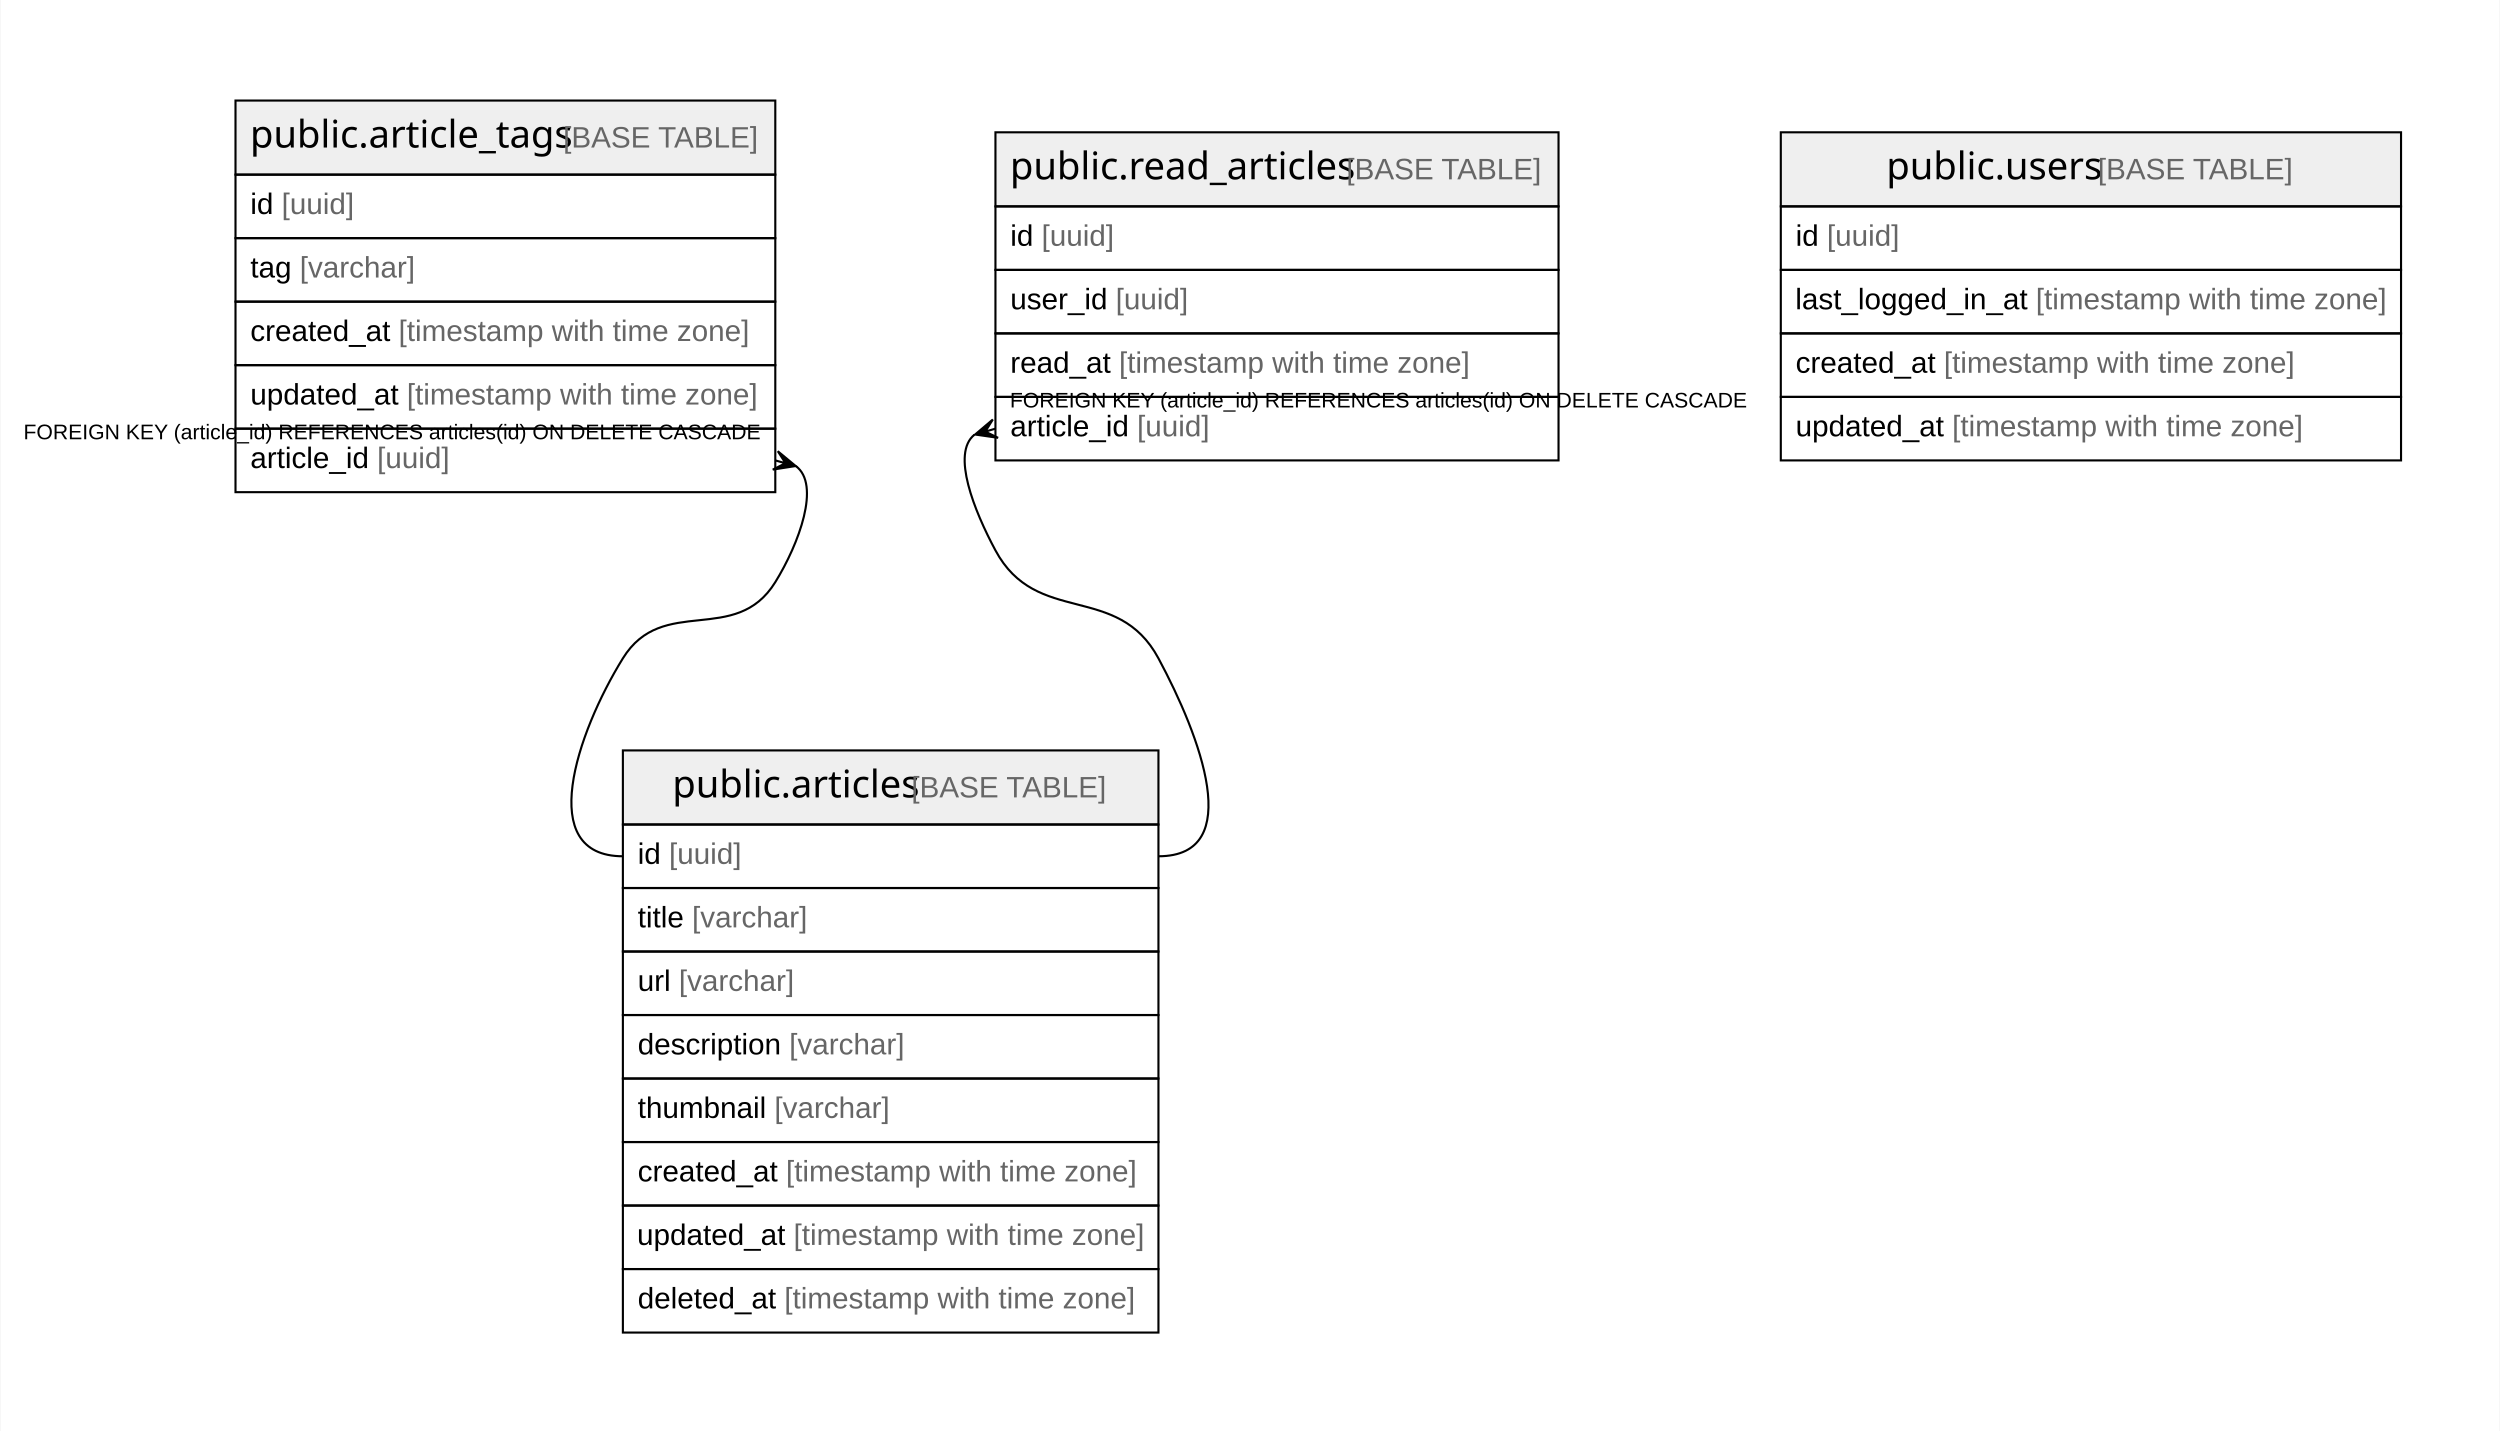
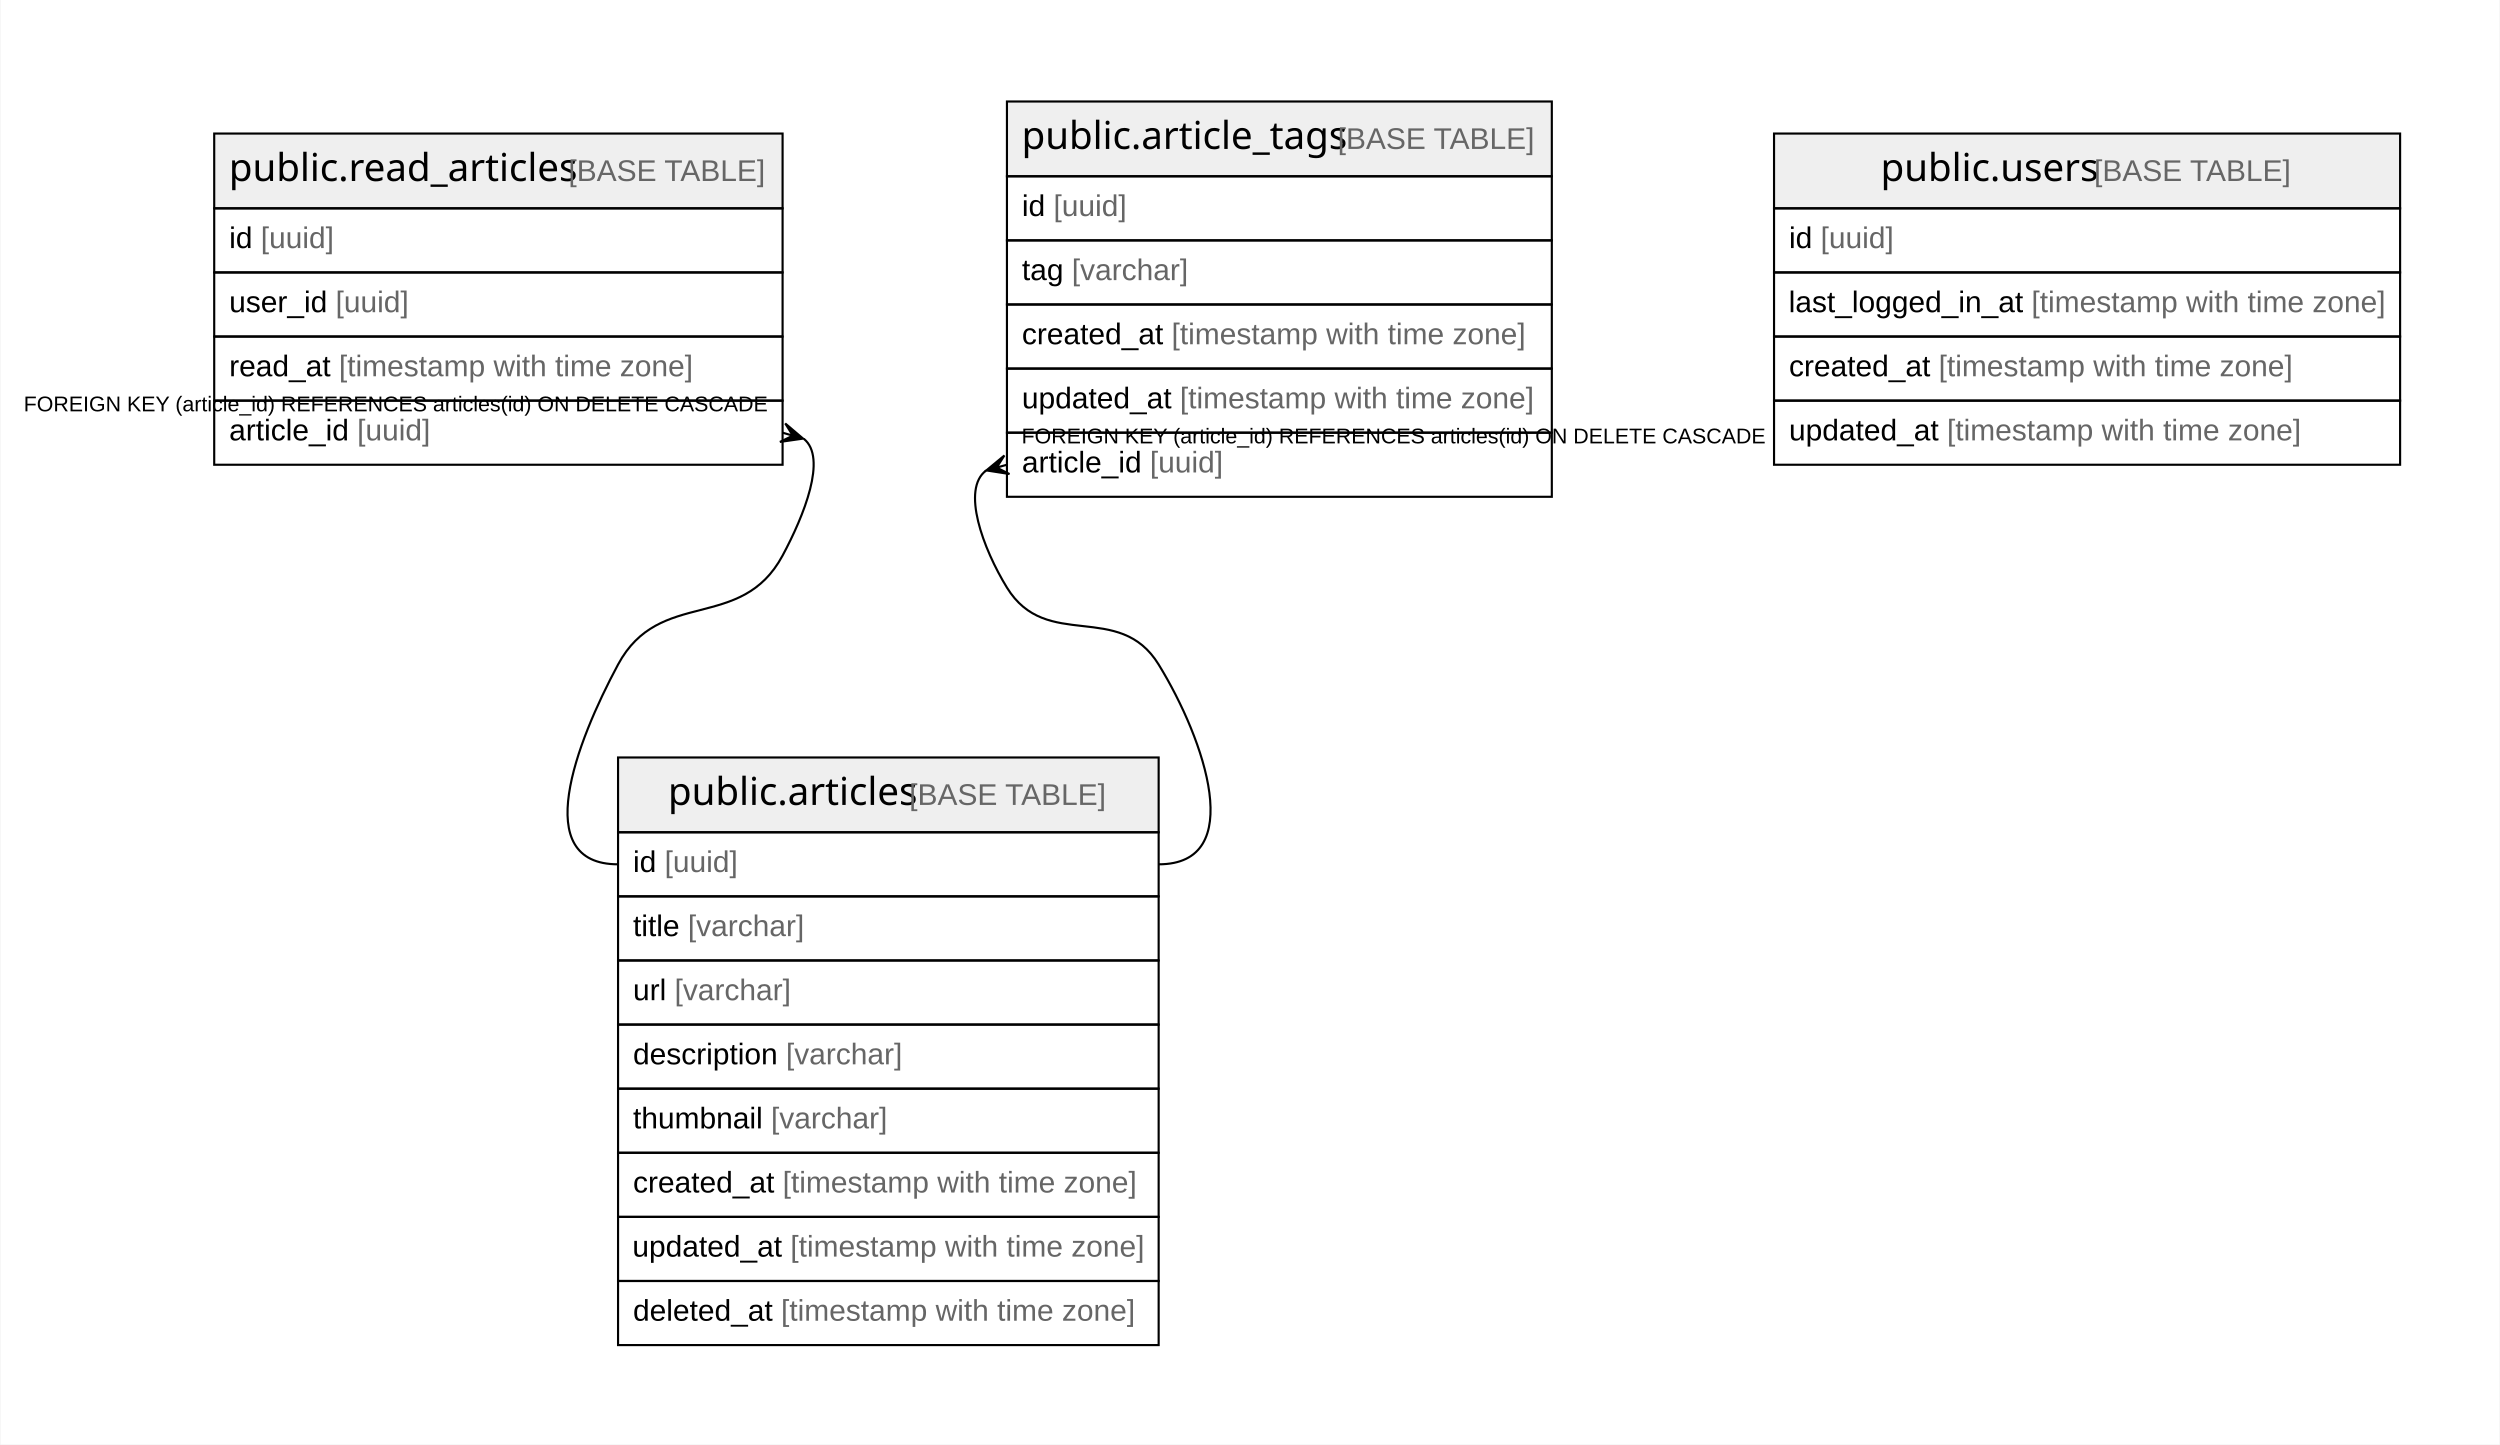
- <svg xmlns="http://www.w3.org/2000/svg" width="1181pt" height="676pt" viewBox="0.00 0.00 1180.50 676.00">
+ <svg xmlns="http://www.w3.org/2000/svg" width="1170pt" height="676pt" viewBox="0.00 0.00 1169.50 676.00">
  <g id="graph0" class="graph" transform="scale(1 1) rotate(0) translate(4 672)">
-     <polygon fill="#ffffff" stroke="transparent" points="-4,4 -4,-672 1176.5,-672 1176.5,4 -4,4" />
+     <polygon fill="#ffffff" stroke="transparent" points="-4,4 -4,-672 1165.5,-672 1165.5,4 -4,4" />
    <g id="node1" class="node">
-       <polygon fill="#efefef" stroke="transparent" points="290,-282.5 290,-317.5 543,-317.5 543,-282.5 290,-282.5" />
-       <polygon fill="none" stroke="#000000" points="290,-282.5 290,-317.5 543,-317.5 543,-282.5 290,-282.5" />
-       <text text-anchor="start" x="313.371" y="-295.3" font-family="Arial Bold" font-size="18.00" fill="#000000">public.articles</text>
-       <text text-anchor="start" x="422.375" y="-295.3" font-family="Arial" font-size="14.00" fill="#000000"> </text>
-       <text text-anchor="start" x="426.266" y="-295.3" font-family="Arial" font-size="14.00" fill="#666666">[BASE TABLE]</text>
-       <polygon fill="none" stroke="#000000" points="290,-252.5 290,-282.5 543,-282.5 543,-252.5 290,-252.5" />
-       <text text-anchor="start" x="297" y="-263.9" font-family="Arial" font-size="14.00" fill="#000000">id </text>
-       <text text-anchor="start" x="311.78" y="-263.9" font-family="Arial" font-size="14.00" fill="#666666">[uuid]</text>
-       <polygon fill="none" stroke="#000000" points="290,-222.5 290,-252.5 543,-252.5 543,-222.5 290,-222.5" />
-       <text text-anchor="start" x="297" y="-233.9" font-family="Arial" font-size="14.00" fill="#000000">title </text>
-       <text text-anchor="start" x="322.668" y="-233.9" font-family="Arial" font-size="14.00" fill="#666666">[varchar]</text>
-       <polygon fill="none" stroke="#000000" points="290,-192.5 290,-222.5 543,-222.5 543,-192.5 290,-192.5" />
-       <text text-anchor="start" x="297" y="-203.9" font-family="Arial" font-size="14.00" fill="#000000">url </text>
-       <text text-anchor="start" x="316.44" y="-203.9" font-family="Arial" font-size="14.00" fill="#666666">[varchar]</text>
-       <polygon fill="none" stroke="#000000" points="290,-162.5 290,-192.5 543,-192.5 543,-162.5 290,-162.5" />
-       <text text-anchor="start" x="297" y="-173.9" font-family="Arial" font-size="14.00" fill="#000000">description </text>
-       <text text-anchor="start" x="368.568" y="-173.9" font-family="Arial" font-size="14.00" fill="#666666">[varchar]</text>
-       <polygon fill="none" stroke="#000000" points="290,-132.5 290,-162.5 543,-162.5 543,-132.5 290,-132.5" />
-       <text text-anchor="start" x="297" y="-143.9" font-family="Arial" font-size="14.00" fill="#000000">thumbnail </text>
-       <text text-anchor="start" x="361.568" y="-143.9" font-family="Arial" font-size="14.00" fill="#666666">[varchar]</text>
-       <polygon fill="none" stroke="#000000" points="290,-102.5 290,-132.5 543,-132.5 543,-102.5 290,-102.5" />
-       <text text-anchor="start" x="297" y="-113.9" font-family="Arial" font-size="14.00" fill="#000000">created_at </text>
-       <text text-anchor="start" x="367.028" y="-113.9" font-family="Arial" font-size="14.00" fill="#666666">[timestamp with time zone]</text>
-       <polygon fill="none" stroke="#000000" points="290,-72.5 290,-102.5 543,-102.5 543,-72.5 290,-72.5" />
-       <text text-anchor="start" x="296.692" y="-83.9" font-family="Arial" font-size="14.00" fill="#000000">updated_at </text>
-       <text text-anchor="start" x="370.624" y="-83.9" font-family="Arial" font-size="14.00" fill="#666666">[timestamp with time zone]</text>
-       <polygon fill="none" stroke="#000000" points="290,-42.5 290,-72.5 543,-72.5 543,-42.5 290,-42.5" />
-       <text text-anchor="start" x="297" y="-53.9" font-family="Arial" font-size="14.00" fill="#000000">deleted_at </text>
-       <text text-anchor="start" x="366.257" y="-53.9" font-family="Arial" font-size="14.00" fill="#666666">[timestamp with time zone]</text>
+       <polygon fill="#efefef" stroke="transparent" points="285,-282.5 285,-317.5 538,-317.5 538,-282.5 285,-282.5" />
+       <polygon fill="none" stroke="#000000" points="285,-282.5 285,-317.5 538,-317.5 538,-282.5 285,-282.5" />
+       <text text-anchor="start" x="308.371" y="-295.3" font-family="Arial Bold" font-size="18.00" fill="#000000">public.articles</text>
+       <text text-anchor="start" x="417.375" y="-295.3" font-family="Arial" font-size="14.00" fill="#000000"> </text>
+       <text text-anchor="start" x="421.266" y="-295.3" font-family="Arial" font-size="14.00" fill="#666666">[BASE TABLE]</text>
+       <polygon fill="none" stroke="#000000" points="285,-252.5 285,-282.5 538,-282.5 538,-252.5 285,-252.5" />
+       <text text-anchor="start" x="292" y="-263.9" font-family="Arial" font-size="14.00" fill="#000000">id </text>
+       <text text-anchor="start" x="306.78" y="-263.9" font-family="Arial" font-size="14.00" fill="#666666">[uuid]</text>
+       <polygon fill="none" stroke="#000000" points="285,-222.5 285,-252.5 538,-252.5 538,-222.5 285,-222.5" />
+       <text text-anchor="start" x="292" y="-233.9" font-family="Arial" font-size="14.00" fill="#000000">title </text>
+       <text text-anchor="start" x="317.668" y="-233.9" font-family="Arial" font-size="14.00" fill="#666666">[varchar]</text>
+       <polygon fill="none" stroke="#000000" points="285,-192.5 285,-222.5 538,-222.5 538,-192.5 285,-192.5" />
+       <text text-anchor="start" x="292" y="-203.9" font-family="Arial" font-size="14.00" fill="#000000">url </text>
+       <text text-anchor="start" x="311.44" y="-203.9" font-family="Arial" font-size="14.00" fill="#666666">[varchar]</text>
+       <polygon fill="none" stroke="#000000" points="285,-162.5 285,-192.5 538,-192.5 538,-162.5 285,-162.5" />
+       <text text-anchor="start" x="292" y="-173.9" font-family="Arial" font-size="14.00" fill="#000000">description </text>
+       <text text-anchor="start" x="363.568" y="-173.9" font-family="Arial" font-size="14.00" fill="#666666">[varchar]</text>
+       <polygon fill="none" stroke="#000000" points="285,-132.5 285,-162.5 538,-162.5 538,-132.5 285,-132.5" />
+       <text text-anchor="start" x="292" y="-143.9" font-family="Arial" font-size="14.00" fill="#000000">thumbnail </text>
+       <text text-anchor="start" x="356.568" y="-143.9" font-family="Arial" font-size="14.00" fill="#666666">[varchar]</text>
+       <polygon fill="none" stroke="#000000" points="285,-102.5 285,-132.5 538,-132.5 538,-102.5 285,-102.5" />
+       <text text-anchor="start" x="292" y="-113.9" font-family="Arial" font-size="14.00" fill="#000000">created_at </text>
+       <text text-anchor="start" x="362.028" y="-113.9" font-family="Arial" font-size="14.00" fill="#666666">[timestamp with time zone]</text>
+       <polygon fill="none" stroke="#000000" points="285,-72.5 285,-102.5 538,-102.5 538,-72.5 285,-72.5" />
+       <text text-anchor="start" x="291.692" y="-83.9" font-family="Arial" font-size="14.00" fill="#000000">updated_at </text>
+       <text text-anchor="start" x="365.624" y="-83.9" font-family="Arial" font-size="14.00" fill="#666666">[timestamp with time zone]</text>
+       <polygon fill="none" stroke="#000000" points="285,-42.5 285,-72.5 538,-72.5 538,-42.5 285,-42.5" />
+       <text text-anchor="start" x="292" y="-53.9" font-family="Arial" font-size="14.00" fill="#000000">deleted_at </text>
+       <text text-anchor="start" x="361.257" y="-53.9" font-family="Arial" font-size="14.00" fill="#666666">[timestamp with time zone]</text>
    </g>
    <g id="node2" class="node">
-       <polygon fill="#efefef" stroke="transparent" points="837,-574.5 837,-609.5 1130,-609.5 1130,-574.5 837,-574.5" />
-       <polygon fill="none" stroke="#000000" points="837,-574.5 837,-609.5 1130,-609.5 1130,-574.5 837,-574.5" />
-       <text text-anchor="start" x="886.866" y="-587.3" font-family="Arial Bold" font-size="18.00" fill="#000000">public.users</text>
-       <text text-anchor="start" x="982.88" y="-587.3" font-family="Arial" font-size="14.00" fill="#000000"> </text>
-       <text text-anchor="start" x="986.771" y="-587.3" font-family="Arial" font-size="14.00" fill="#666666">[BASE TABLE]</text>
-       <polygon fill="none" stroke="#000000" points="837,-544.5 837,-574.5 1130,-574.5 1130,-544.5 837,-544.5" />
-       <text text-anchor="start" x="844" y="-555.9" font-family="Arial" font-size="14.00" fill="#000000">id </text>
-       <text text-anchor="start" x="858.78" y="-555.9" font-family="Arial" font-size="14.00" fill="#666666">[uuid]</text>
-       <polygon fill="none" stroke="#000000" points="837,-514.5 837,-544.5 1130,-544.5 1130,-514.5 837,-514.5" />
-       <text text-anchor="start" x="843.858" y="-525.9" font-family="Arial" font-size="14.00" fill="#000000">last_logged_in_at </text>
-       <text text-anchor="start" x="957.458" y="-525.9" font-family="Arial" font-size="14.00" fill="#666666">[timestamp with time zone]</text>
-       <polygon fill="none" stroke="#000000" points="837,-484.5 837,-514.5 1130,-514.5 1130,-484.5 837,-484.5" />
-       <text text-anchor="start" x="844" y="-495.9" font-family="Arial" font-size="14.00" fill="#000000">created_at </text>
-       <text text-anchor="start" x="914.028" y="-495.9" font-family="Arial" font-size="14.00" fill="#666666">[timestamp with time zone]</text>
-       <polygon fill="none" stroke="#000000" points="837,-454.5 837,-484.5 1130,-484.5 1130,-454.5 837,-454.5" />
-       <text text-anchor="start" x="844" y="-465.9" font-family="Arial" font-size="14.00" fill="#000000">updated_at </text>
-       <text text-anchor="start" x="917.933" y="-465.9" font-family="Arial" font-size="14.00" fill="#666666">[timestamp with time zone]</text>
+       <polygon fill="#efefef" stroke="transparent" points="826,-574.5 826,-609.5 1119,-609.5 1119,-574.5 826,-574.5" />
+       <polygon fill="none" stroke="#000000" points="826,-574.5 826,-609.5 1119,-609.5 1119,-574.5 826,-574.5" />
+       <text text-anchor="start" x="875.866" y="-587.3" font-family="Arial Bold" font-size="18.00" fill="#000000">public.users</text>
+       <text text-anchor="start" x="971.88" y="-587.3" font-family="Arial" font-size="14.00" fill="#000000"> </text>
+       <text text-anchor="start" x="975.771" y="-587.3" font-family="Arial" font-size="14.00" fill="#666666">[BASE TABLE]</text>
+       <polygon fill="none" stroke="#000000" points="826,-544.5 826,-574.5 1119,-574.5 1119,-544.5 826,-544.5" />
+       <text text-anchor="start" x="833" y="-555.9" font-family="Arial" font-size="14.00" fill="#000000">id </text>
+       <text text-anchor="start" x="847.78" y="-555.9" font-family="Arial" font-size="14.00" fill="#666666">[uuid]</text>
+       <polygon fill="none" stroke="#000000" points="826,-514.5 826,-544.5 1119,-544.5 1119,-514.5 826,-514.5" />
+       <text text-anchor="start" x="832.858" y="-525.9" font-family="Arial" font-size="14.00" fill="#000000">last_logged_in_at </text>
+       <text text-anchor="start" x="946.458" y="-525.9" font-family="Arial" font-size="14.00" fill="#666666">[timestamp with time zone]</text>
+       <polygon fill="none" stroke="#000000" points="826,-484.5 826,-514.5 1119,-514.5 1119,-484.5 826,-484.5" />
+       <text text-anchor="start" x="833" y="-495.9" font-family="Arial" font-size="14.00" fill="#000000">created_at </text>
+       <text text-anchor="start" x="903.028" y="-495.9" font-family="Arial" font-size="14.00" fill="#666666">[timestamp with time zone]</text>
+       <polygon fill="none" stroke="#000000" points="826,-454.5 826,-484.5 1119,-484.5 1119,-454.5 826,-454.5" />
+       <text text-anchor="start" x="833" y="-465.9" font-family="Arial" font-size="14.00" fill="#000000">updated_at </text>
+       <text text-anchor="start" x="906.933" y="-465.9" font-family="Arial" font-size="14.00" fill="#666666">[timestamp with time zone]</text>
    </g>
    <g id="node3" class="node">
-       <polygon fill="#efefef" stroke="transparent" points="107,-589.5 107,-624.5 362,-624.5 362,-589.5 107,-589.5" />
-       <polygon fill="none" stroke="#000000" points="107,-589.5 107,-624.5 362,-624.5 362,-589.5 107,-589.5" />
-       <text text-anchor="start" x="113.861" y="-602.3" font-family="Arial Bold" font-size="18.00" fill="#000000">public.article_tags</text>
-       <text text-anchor="start" x="257.886" y="-602.3" font-family="Arial" font-size="14.00" fill="#000000"> </text>
-       <text text-anchor="start" x="261.776" y="-602.3" font-family="Arial" font-size="14.00" fill="#666666">[BASE TABLE]</text>
-       <polygon fill="none" stroke="#000000" points="107,-559.5 107,-589.5 362,-589.5 362,-559.5 107,-559.5" />
-       <text text-anchor="start" x="114" y="-570.9" font-family="Arial" font-size="14.00" fill="#000000">id </text>
-       <text text-anchor="start" x="128.78" y="-570.9" font-family="Arial" font-size="14.00" fill="#666666">[uuid]</text>
-       <polygon fill="none" stroke="#000000" points="107,-529.5 107,-559.5 362,-559.5 362,-529.5 107,-529.5" />
-       <text text-anchor="start" x="114" y="-540.9" font-family="Arial" font-size="14.00" fill="#000000">tag </text>
-       <text text-anchor="start" x="137.346" y="-540.9" font-family="Arial" font-size="14.00" fill="#666666">[varchar]</text>
-       <polygon fill="none" stroke="#000000" points="107,-499.5 107,-529.5 362,-529.5 362,-499.5 107,-499.5" />
-       <text text-anchor="start" x="114" y="-510.9" font-family="Arial" font-size="14.00" fill="#000000">created_at </text>
-       <text text-anchor="start" x="184.028" y="-510.9" font-family="Arial" font-size="14.00" fill="#666666">[timestamp with time zone]</text>
-       <polygon fill="none" stroke="#000000" points="107,-469.5 107,-499.5 362,-499.5 362,-469.5 107,-469.5" />
-       <text text-anchor="start" x="114" y="-480.9" font-family="Arial" font-size="14.00" fill="#000000">updated_at </text>
-       <text text-anchor="start" x="187.933" y="-480.9" font-family="Arial" font-size="14.00" fill="#666666">[timestamp with time zone]</text>
-       <polygon fill="none" stroke="#000000" points="107,-439.5 107,-469.5 362,-469.5 362,-439.5 107,-439.5" />
-       <text text-anchor="start" x="114" y="-450.9" font-family="Arial" font-size="14.00" fill="#000000">article_id </text>
-       <text text-anchor="start" x="173.892" y="-450.9" font-family="Arial" font-size="14.00" fill="#666666">[uuid]</text>
+       <polygon fill="#efefef" stroke="transparent" points="96,-574.5 96,-609.5 362,-609.5 362,-574.5 96,-574.5" />
+       <polygon fill="none" stroke="#000000" points="96,-574.5 96,-609.5 362,-609.5 362,-574.5 96,-574.5" />
+       <text text-anchor="start" x="102.862" y="-587.3" font-family="Arial Bold" font-size="18.00" fill="#000000">public.read_articles</text>
+       <text text-anchor="start" x="257.884" y="-587.3" font-family="Arial" font-size="14.00" fill="#000000"> </text>
+       <text text-anchor="start" x="261.774" y="-587.3" font-family="Arial" font-size="14.00" fill="#666666">[BASE TABLE]</text>
+       <polygon fill="none" stroke="#000000" points="96,-544.5 96,-574.5 362,-574.5 362,-544.5 96,-544.5" />
+       <text text-anchor="start" x="103" y="-555.9" font-family="Arial" font-size="14.00" fill="#000000">id </text>
+       <text text-anchor="start" x="117.78" y="-555.9" font-family="Arial" font-size="14.00" fill="#666666">[uuid]</text>
+       <polygon fill="none" stroke="#000000" points="96,-514.5 96,-544.5 362,-544.5 362,-514.5 96,-514.5" />
+       <text text-anchor="start" x="103" y="-525.9" font-family="Arial" font-size="14.00" fill="#000000">user_id </text>
+       <text text-anchor="start" x="152.788" y="-525.9" font-family="Arial" font-size="14.00" fill="#666666">[uuid]</text>
+       <polygon fill="none" stroke="#000000" points="96,-484.5 96,-514.5 362,-514.5 362,-484.5 96,-484.5" />
+       <text text-anchor="start" x="103" y="-495.9" font-family="Arial" font-size="14.00" fill="#000000">read_at </text>
+       <text text-anchor="start" x="154.355" y="-495.9" font-family="Arial" font-size="14.00" fill="#666666">[timestamp with time zone]</text>
+       <polygon fill="none" stroke="#000000" points="96,-454.5 96,-484.5 362,-484.5 362,-454.5 96,-454.5" />
+       <text text-anchor="start" x="103" y="-465.9" font-family="Arial" font-size="14.00" fill="#000000">article_id </text>
+       <text text-anchor="start" x="162.892" y="-465.9" font-family="Arial" font-size="14.00" fill="#666666">[uuid]</text>
    </g>
    <g id="edge1" class="edge">
-       <path fill="none" stroke="#000000" d="M371.696,-451.832C383.543,-443.143 373.231,-415.172 362,-397 343.191,-366.566 308.809,-391.434 290,-361 268.153,-325.651 248.444,-267.5 290,-267.5" />
-       <polygon fill="#000000" stroke="#000000" points="371.642,-451.847 360.806,-450.161 366.821,-453.174 362,-454.5 362,-454.5 362,-454.5 366.821,-453.174 363.194,-458.839 371.642,-451.847 371.642,-451.847" />
-       <text text-anchor="start" x="6.837" y="-464.5" font-family="Arial" font-size="10.00" fill="#000000">FOREIGN KEY (article_id) REFERENCES articles(id) ON DELETE CASCADE</text>
+       <path fill="none" stroke="#000000" d="M371.924,-466.64C382.968,-457.842 372.014,-430.644 362,-412 342.577,-375.838 304.423,-397.162 285,-361 265.337,-324.391 243.444,-267.5 285,-267.5" />
+       <polygon fill="#000000" stroke="#000000" points="371.609,-466.731 360.754,-465.176 366.805,-468.116 362,-469.5 362,-469.5 362,-469.5 366.805,-468.116 363.246,-473.824 371.609,-466.731 371.609,-466.731" />
+       <text text-anchor="start" x="6.837" y="-479.5" font-family="Arial" font-size="10.00" fill="#000000">FOREIGN KEY (article_id) REFERENCES articles(id) ON DELETE CASCADE</text>
    </g>
    <g id="node4" class="node">
-       <polygon fill="#efefef" stroke="transparent" points="466,-574.5 466,-609.5 732,-609.5 732,-574.5 466,-574.5" />
-       <polygon fill="none" stroke="#000000" points="466,-574.5 466,-609.5 732,-609.5 732,-574.5 466,-574.5" />
-       <text text-anchor="start" x="472.862" y="-587.3" font-family="Arial Bold" font-size="18.00" fill="#000000">public.read_articles</text>
-       <text text-anchor="start" x="627.884" y="-587.3" font-family="Arial" font-size="14.00" fill="#000000"> </text>
-       <text text-anchor="start" x="631.774" y="-587.3" font-family="Arial" font-size="14.00" fill="#666666">[BASE TABLE]</text>
-       <polygon fill="none" stroke="#000000" points="466,-544.5 466,-574.5 732,-574.5 732,-544.5 466,-544.5" />
-       <text text-anchor="start" x="473" y="-555.9" font-family="Arial" font-size="14.00" fill="#000000">id </text>
-       <text text-anchor="start" x="487.78" y="-555.9" font-family="Arial" font-size="14.00" fill="#666666">[uuid]</text>
-       <polygon fill="none" stroke="#000000" points="466,-514.5 466,-544.5 732,-544.5 732,-514.5 466,-514.5" />
-       <text text-anchor="start" x="473" y="-525.9" font-family="Arial" font-size="14.00" fill="#000000">user_id </text>
-       <text text-anchor="start" x="522.788" y="-525.9" font-family="Arial" font-size="14.00" fill="#666666">[uuid]</text>
-       <polygon fill="none" stroke="#000000" points="466,-484.5 466,-514.5 732,-514.5 732,-484.5 466,-484.5" />
-       <text text-anchor="start" x="473" y="-495.9" font-family="Arial" font-size="14.00" fill="#000000">read_at </text>
-       <text text-anchor="start" x="524.355" y="-495.9" font-family="Arial" font-size="14.00" fill="#666666">[timestamp with time zone]</text>
-       <polygon fill="none" stroke="#000000" points="466,-454.5 466,-484.5 732,-484.5 732,-454.5 466,-454.5" />
-       <text text-anchor="start" x="473" y="-465.9" font-family="Arial" font-size="14.00" fill="#000000">article_id </text>
-       <text text-anchor="start" x="532.892" y="-465.9" font-family="Arial" font-size="14.00" fill="#666666">[uuid]</text>
+       <polygon fill="#efefef" stroke="transparent" points="467,-589.5 467,-624.5 722,-624.5 722,-589.5 467,-589.5" />
+       <polygon fill="none" stroke="#000000" points="467,-589.5 467,-624.5 722,-624.5 722,-589.5 467,-589.5" />
+       <text text-anchor="start" x="473.861" y="-602.3" font-family="Arial Bold" font-size="18.00" fill="#000000">public.article_tags</text>
+       <text text-anchor="start" x="617.886" y="-602.3" font-family="Arial" font-size="14.00" fill="#000000"> </text>
+       <text text-anchor="start" x="621.776" y="-602.3" font-family="Arial" font-size="14.00" fill="#666666">[BASE TABLE]</text>
+       <polygon fill="none" stroke="#000000" points="467,-559.5 467,-589.5 722,-589.5 722,-559.5 467,-559.5" />
+       <text text-anchor="start" x="474" y="-570.9" font-family="Arial" font-size="14.00" fill="#000000">id </text>
+       <text text-anchor="start" x="488.78" y="-570.9" font-family="Arial" font-size="14.00" fill="#666666">[uuid]</text>
+       <polygon fill="none" stroke="#000000" points="467,-529.5 467,-559.5 722,-559.5 722,-529.5 467,-529.5" />
+       <text text-anchor="start" x="474" y="-540.9" font-family="Arial" font-size="14.00" fill="#000000">tag </text>
+       <text text-anchor="start" x="497.346" y="-540.9" font-family="Arial" font-size="14.00" fill="#666666">[varchar]</text>
+       <polygon fill="none" stroke="#000000" points="467,-499.5 467,-529.5 722,-529.5 722,-499.5 467,-499.5" />
+       <text text-anchor="start" x="474" y="-510.9" font-family="Arial" font-size="14.00" fill="#000000">created_at </text>
+       <text text-anchor="start" x="544.028" y="-510.9" font-family="Arial" font-size="14.00" fill="#666666">[timestamp with time zone]</text>
+       <polygon fill="none" stroke="#000000" points="467,-469.5 467,-499.5 722,-499.5 722,-469.5 467,-469.5" />
+       <text text-anchor="start" x="474" y="-480.9" font-family="Arial" font-size="14.00" fill="#000000">updated_at </text>
+       <text text-anchor="start" x="547.933" y="-480.9" font-family="Arial" font-size="14.00" fill="#666666">[timestamp with time zone]</text>
+       <polygon fill="none" stroke="#000000" points="467,-439.5 467,-469.5 722,-469.5 722,-439.5 467,-439.5" />
+       <text text-anchor="start" x="474" y="-450.9" font-family="Arial" font-size="14.00" fill="#000000">article_id </text>
+       <text text-anchor="start" x="533.892" y="-450.9" font-family="Arial" font-size="14.00" fill="#666666">[uuid]</text>
    </g>
    <g id="edge2" class="edge">
-       <path fill="none" stroke="#000000" d="M456.076,-466.64C445.032,-457.842 455.986,-430.644 466,-412 485.423,-375.838 523.577,-397.162 543,-361 562.663,-324.391 584.556,-267.5 543,-267.5" />
-       <polygon fill="#000000" stroke="#000000" points="456.391,-466.731 464.754,-473.824 461.195,-468.116 466,-469.5 466,-469.5 466,-469.5 461.195,-468.116 467.246,-465.176 456.391,-466.731 456.391,-466.731" />
-       <text text-anchor="start" x="472.837" y="-479.5" font-family="Arial" font-size="10.00" fill="#000000">FOREIGN KEY (article_id) REFERENCES articles(id) ON DELETE CASCADE</text>
+       <path fill="none" stroke="#000000" d="M457.308,-451.835C445.474,-443.154 455.82,-415.204 467,-397 485.516,-366.852 519.484,-391.148 538,-361 559.748,-325.589 579.556,-267.5 538,-267.5" />
+       <polygon fill="#000000" stroke="#000000" points="457.358,-451.848 465.807,-458.839 462.179,-453.174 467,-454.5 467,-454.5 467,-454.5 462.179,-453.174 468.193,-450.161 457.358,-451.848 457.358,-451.848" />
+       <text text-anchor="start" x="473.837" y="-464.5" font-family="Arial" font-size="10.00" fill="#000000">FOREIGN KEY (article_id) REFERENCES articles(id) ON DELETE CASCADE</text>
    </g>
  </g>
</svg>
